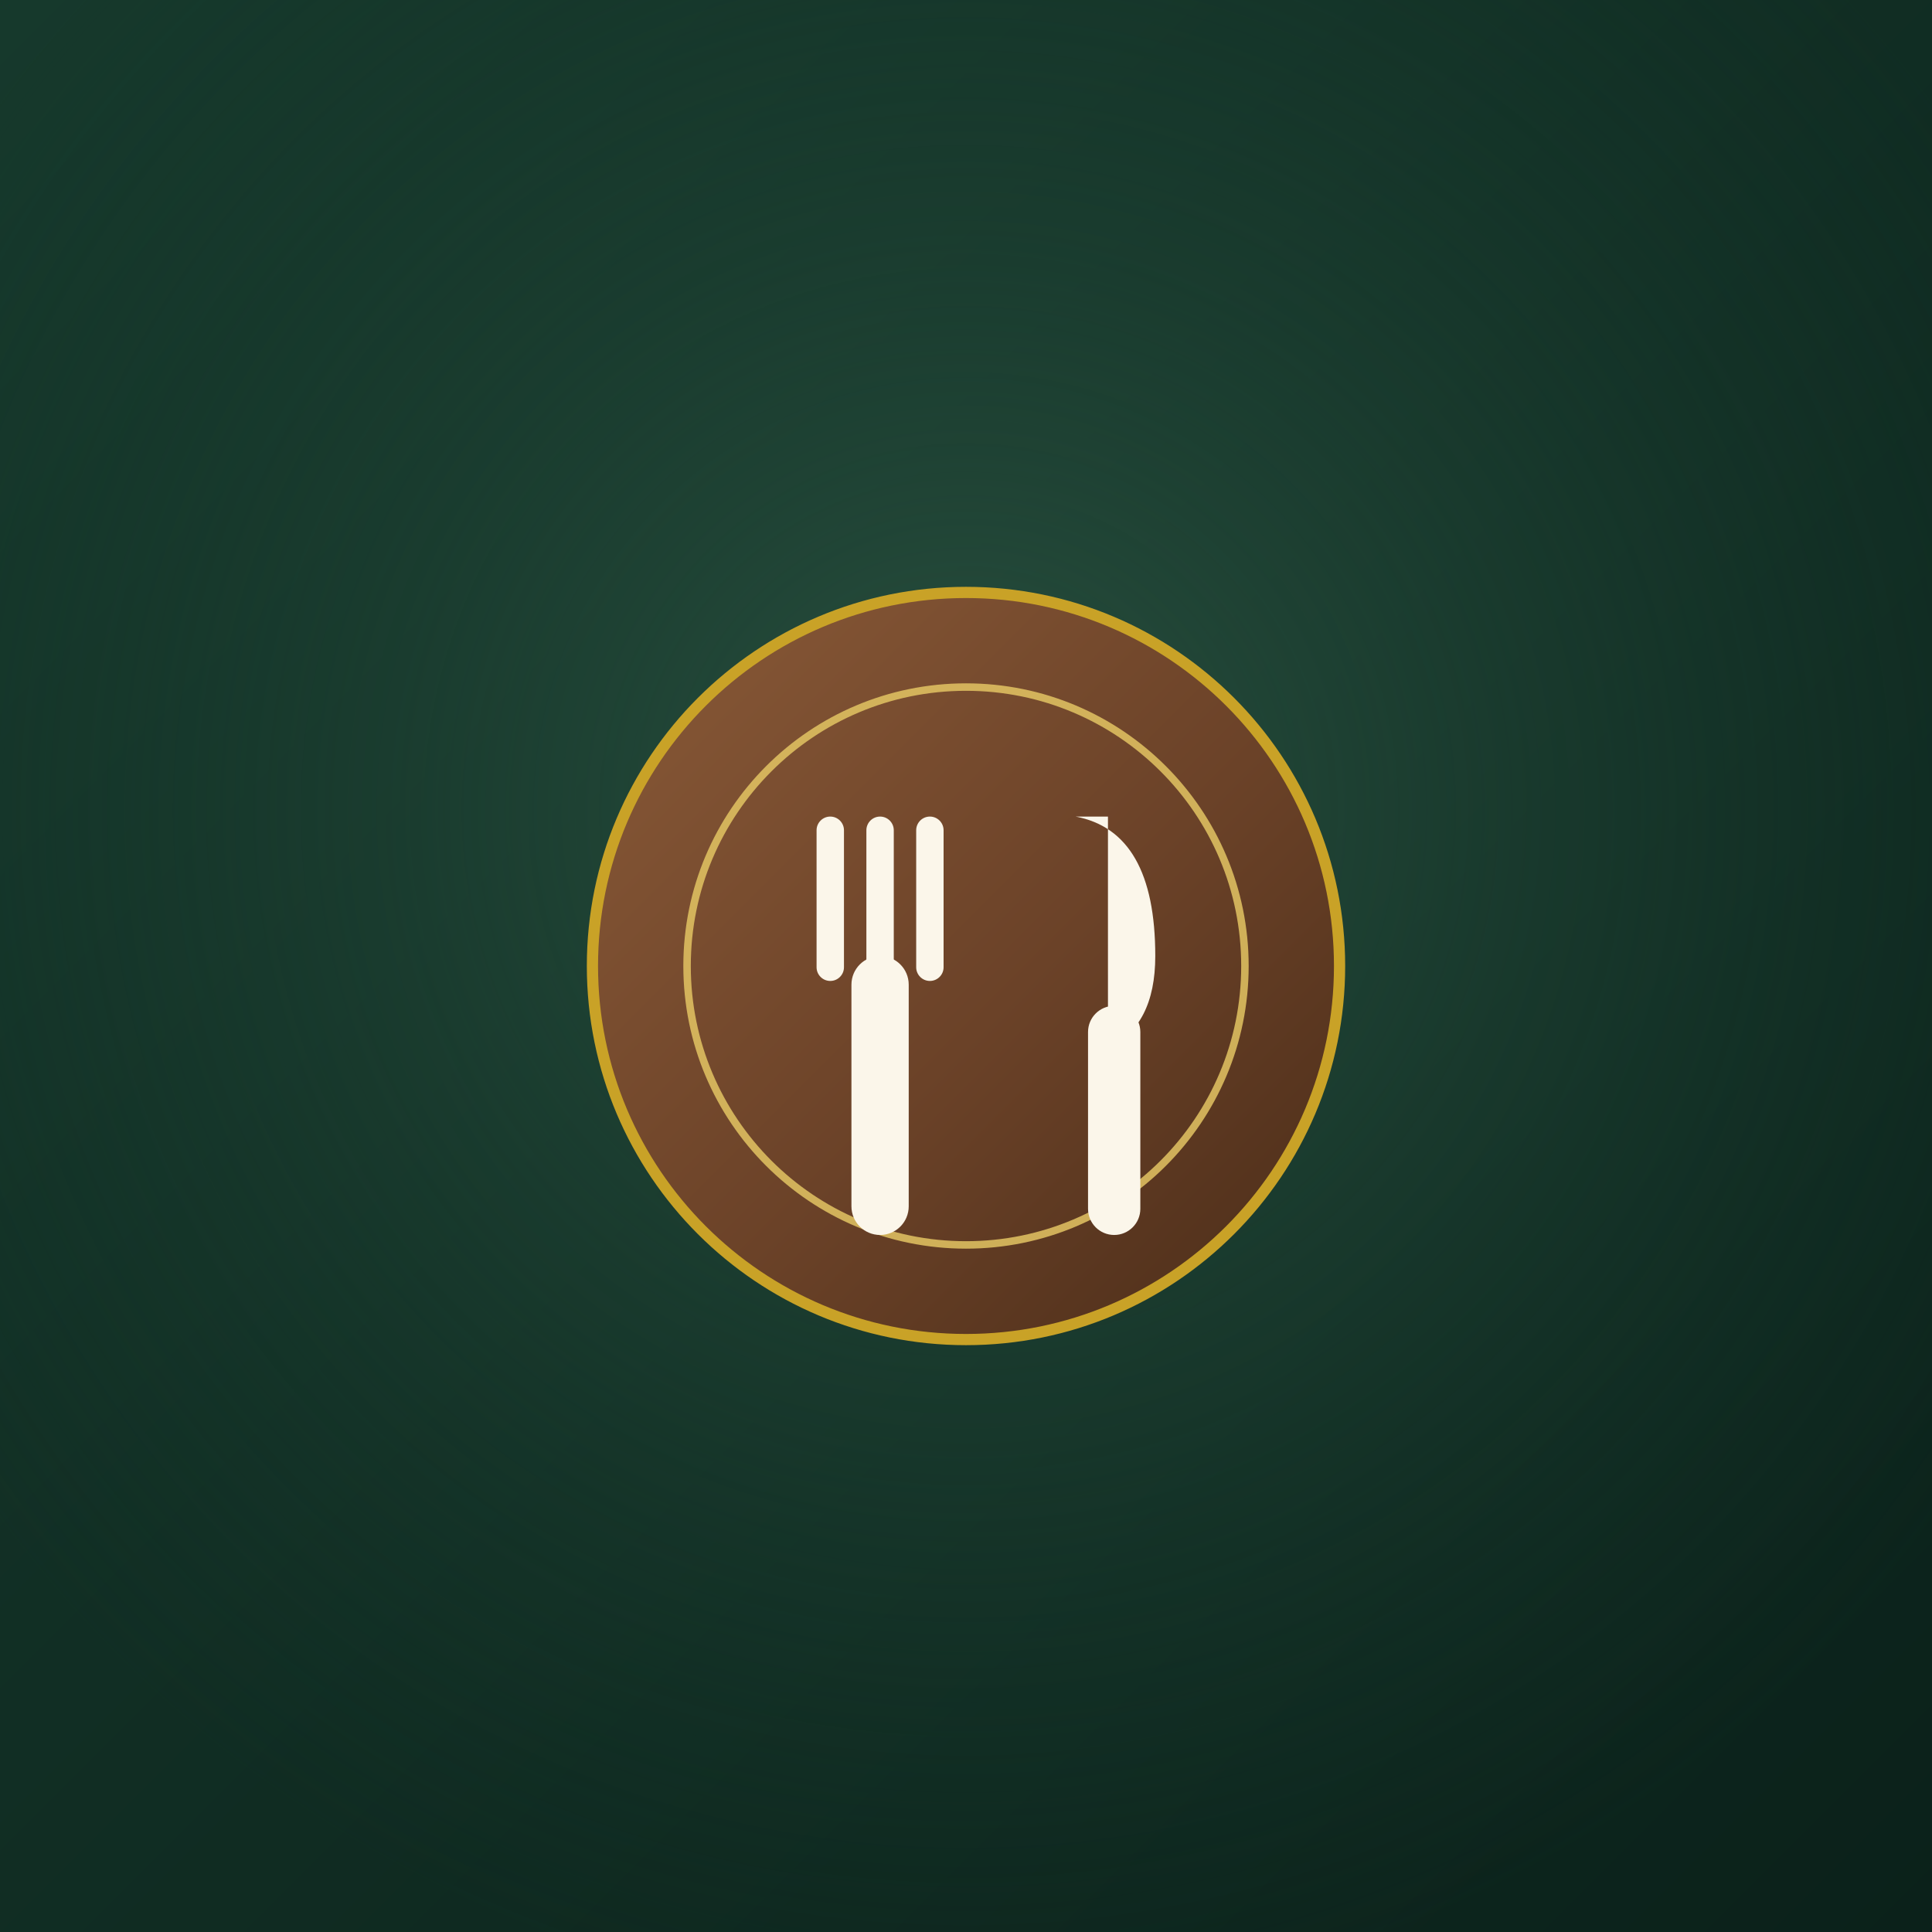
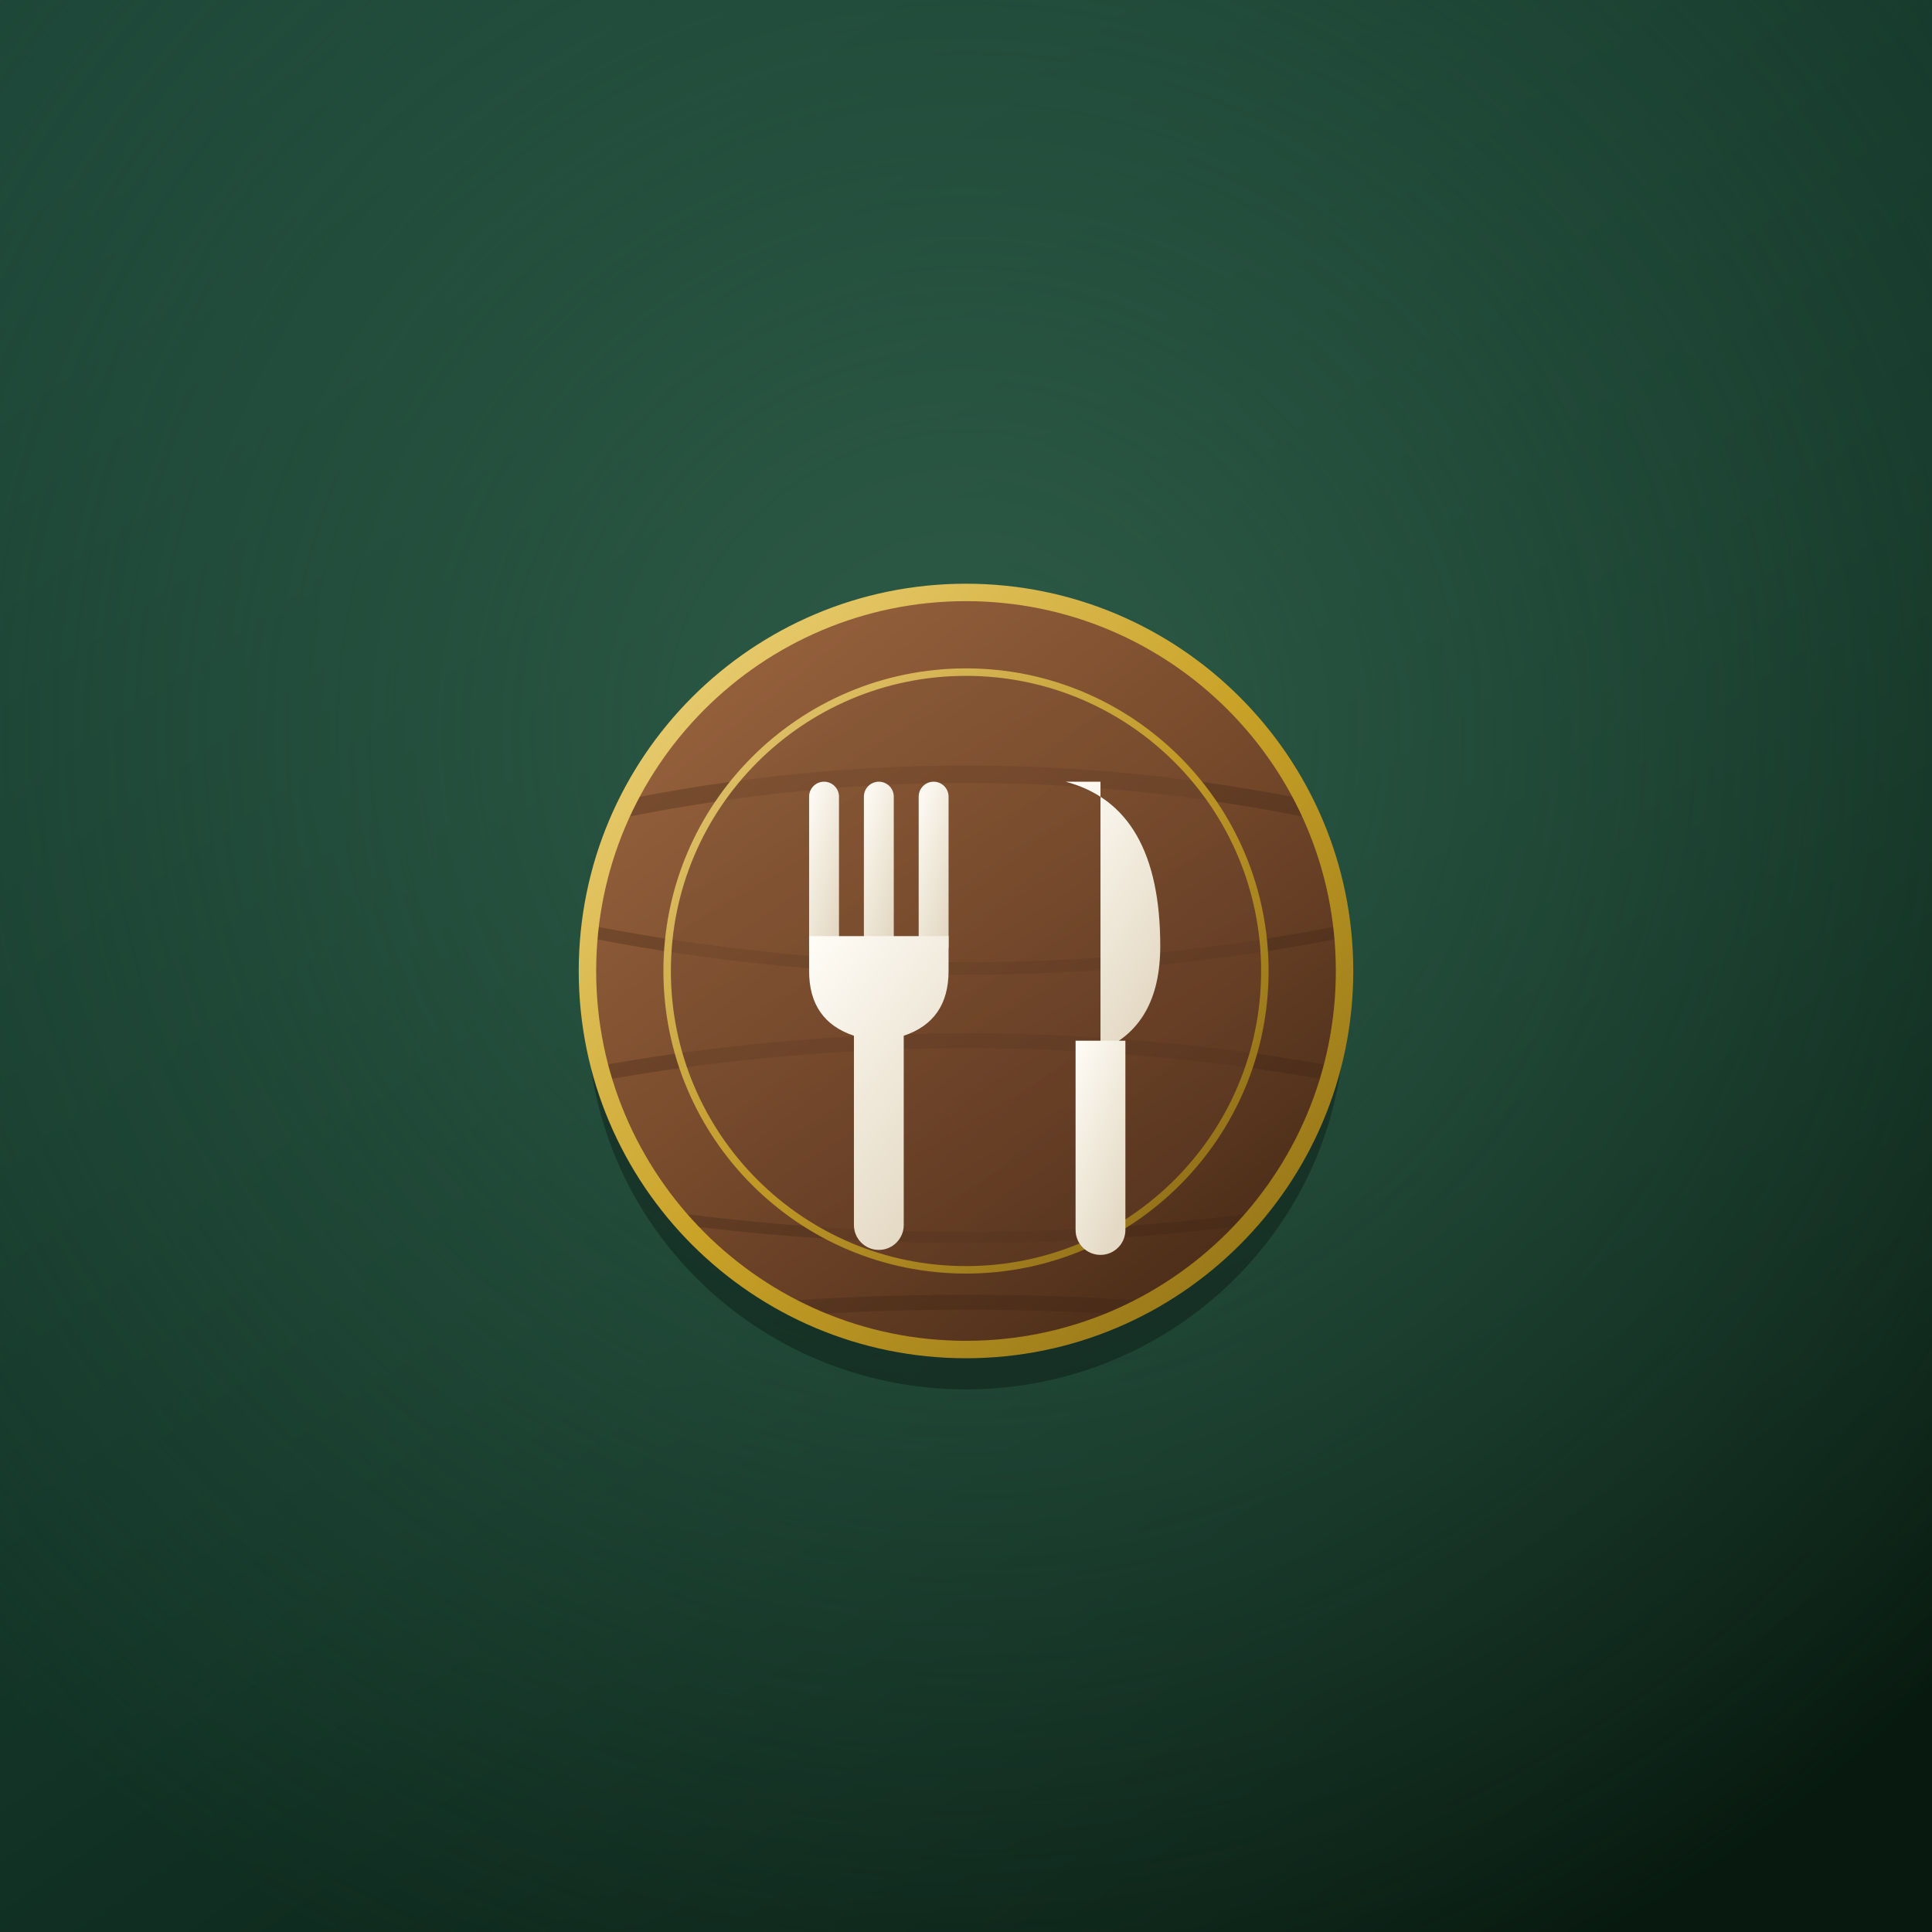
<svg xmlns="http://www.w3.org/2000/svg" width="512" height="512" viewBox="0 0 512 512">
  <defs>
-     <linearGradient id="bgm" x1="0" y1="0" x2="1" y2="1">
-       <stop offset="0" stop-color="#16392C" />
-       <stop offset="1" stop-color="#0B211A" />
+     <linearGradient id="bgm" x1="0.15" y1="0" x2="0.85" y2="1">
+       <stop offset="0" stop-color="#1B4436" />
+       <stop offset="0.55" stop-color="#123326" />
+       <stop offset="1" stop-color="#08190F" />
    </linearGradient>
-     <linearGradient id="woodm" x1="0" y1="0" x2="1" y2="1">
+     <radialGradient id="halom" cx="0.5" cy="0.38" r="0.7">
+       <stop offset="0" stop-color="#31614C" stop-opacity="0.85" />
+       <stop offset="1" stop-color="#31614C" stop-opacity="0" />
+     </radialGradient>
+     <linearGradient id="woodm" x1="0.1" y1="0" x2="0.9" y2="1">
+       <stop offset="0" stop-color="#9C6640" />
+       <stop offset="0.45" stop-color="#7A4C2D" />
+       <stop offset="1" stop-color="#432715" />
+     </linearGradient>
+     <linearGradient id="woodWellm" x1="0.2" y1="0" x2="0.8" y2="1">
      <stop offset="0" stop-color="#8A5A38" />
-       <stop offset="0.55" stop-color="#6B4228" />
-       <stop offset="1" stop-color="#4A2C18" />
+       <stop offset="1" stop-color="#5A3520" />
    </linearGradient>
-     <radialGradient id="glowm" cx="0.5" cy="0.42" r="0.62">
-       <stop offset="0" stop-color="#2A5140" />
-       <stop offset="1" stop-color="#16392C" stop-opacity="0" />
-     </radialGradient>
+     <linearGradient id="goldm" x1="0" y1="0" x2="1" y2="1">
+       <stop offset="0" stop-color="#F0D783" />
+       <stop offset="0.5" stop-color="#C9A227" />
+       <stop offset="1" stop-color="#8A6B14" />
+     </linearGradient>
+     <linearGradient id="steelm" x1="0" y1="0" x2="0.6" y2="1">
+       <stop offset="0" stop-color="#FFFDF7" />
+       <stop offset="1" stop-color="#E4D9C4" />
+     </linearGradient>
+     <clipPath id="plateClipM">
+       <circle cx="256" cy="258" r="152" />
+     </clipPath>
  </defs>
  <rect width="512" height="512" fill="url(#bgm)" />
-   <rect width="512" height="512" fill="url(#glowm)" />
+   <rect width="512" height="512" fill="url(#halom)" />
  <g transform="translate(256,256) scale(0.66) translate(-256,-256)">
-     <circle cx="256" cy="256" r="150" fill="url(#woodm)" />
-     <circle cx="256" cy="256" r="150" fill="none" stroke="#C9A227" stroke-width="4.5" />
-     <circle cx="256" cy="256" r="112" fill="none" stroke="#E3C463" stroke-width="3" opacity="0.85" />
-     <g fill="#FBF6EA">
-       <rect x="196" y="196" width="11" height="66" rx="5.5" />
-       <rect x="216" y="196" width="11" height="66" rx="5.5" />
-       <rect x="236" y="196" width="11" height="66" rx="5.5" />
-       <rect x="210" y="252" width="23" height="112" rx="11.5" />
+     <ellipse cx="256" cy="276" rx="152" ry="150" fill="#000" opacity="0.30" />
+     <circle cx="256" cy="258" r="152" fill="url(#woodm)" />
+     <g clip-path="url(#plateClipM)" opacity="0.30">
+       <path d="M104 196 q152 -34 304 0" fill="none" stroke="#3A2213" stroke-width="7" stroke-linecap="round" />
+       <path d="M104 242 q152 30 304 0" fill="none" stroke="#3A2213" stroke-width="5" stroke-linecap="round" />
+       <path d="M104 300 q152 -28 304 0" fill="none" stroke="#3A2213" stroke-width="6" stroke-linecap="round" />
+       <path d="M104 352 q152 26 304 0" fill="none" stroke="#3A2213" stroke-width="4.5" stroke-linecap="round" />
+       <path d="M104 402 q152 -22 304 0" fill="none" stroke="#3A2213" stroke-width="6" stroke-linecap="round" />
    </g>
-     <g fill="#FBF6EA">
-       <path d="M300 196 q32 6 32 56 q0 28 -19 37 l0 -93 z" />
-       <rect x="305" y="272" width="21" height="92" rx="10.5" />
+     <circle cx="256" cy="258" r="152" fill="none" stroke="url(#goldm)" stroke-width="7" />
+     <circle cx="256" cy="258" r="120" fill="url(#woodWellm)" opacity="0.55" />
+     <circle cx="256" cy="258" r="120" fill="none" stroke="url(#goldm)" stroke-width="3" opacity="0.9" />
+     <g fill="url(#steelm)">
+       <rect x="193" y="182" width="12" height="72" rx="6" />
+       <rect x="215" y="182" width="12" height="72" rx="6" />
+       <rect x="237" y="182" width="12" height="72" rx="6" />
+       <path d="M193 244 h56 v14 q0 20 -18 26 v76 a10 10 0 0 1 -20 0 v-76 q-18 -6 -18 -26 z" />
+     </g>
+     <g fill="url(#steelm)">
+       <path d="M296 182 q38 10 38 66 q0 32 -24 42 l0 -108 z" />
+       <path d="M300 286 h20 v76 a10 10 0 0 1 -20 0 z" />
    </g>
  </g>
</svg>
